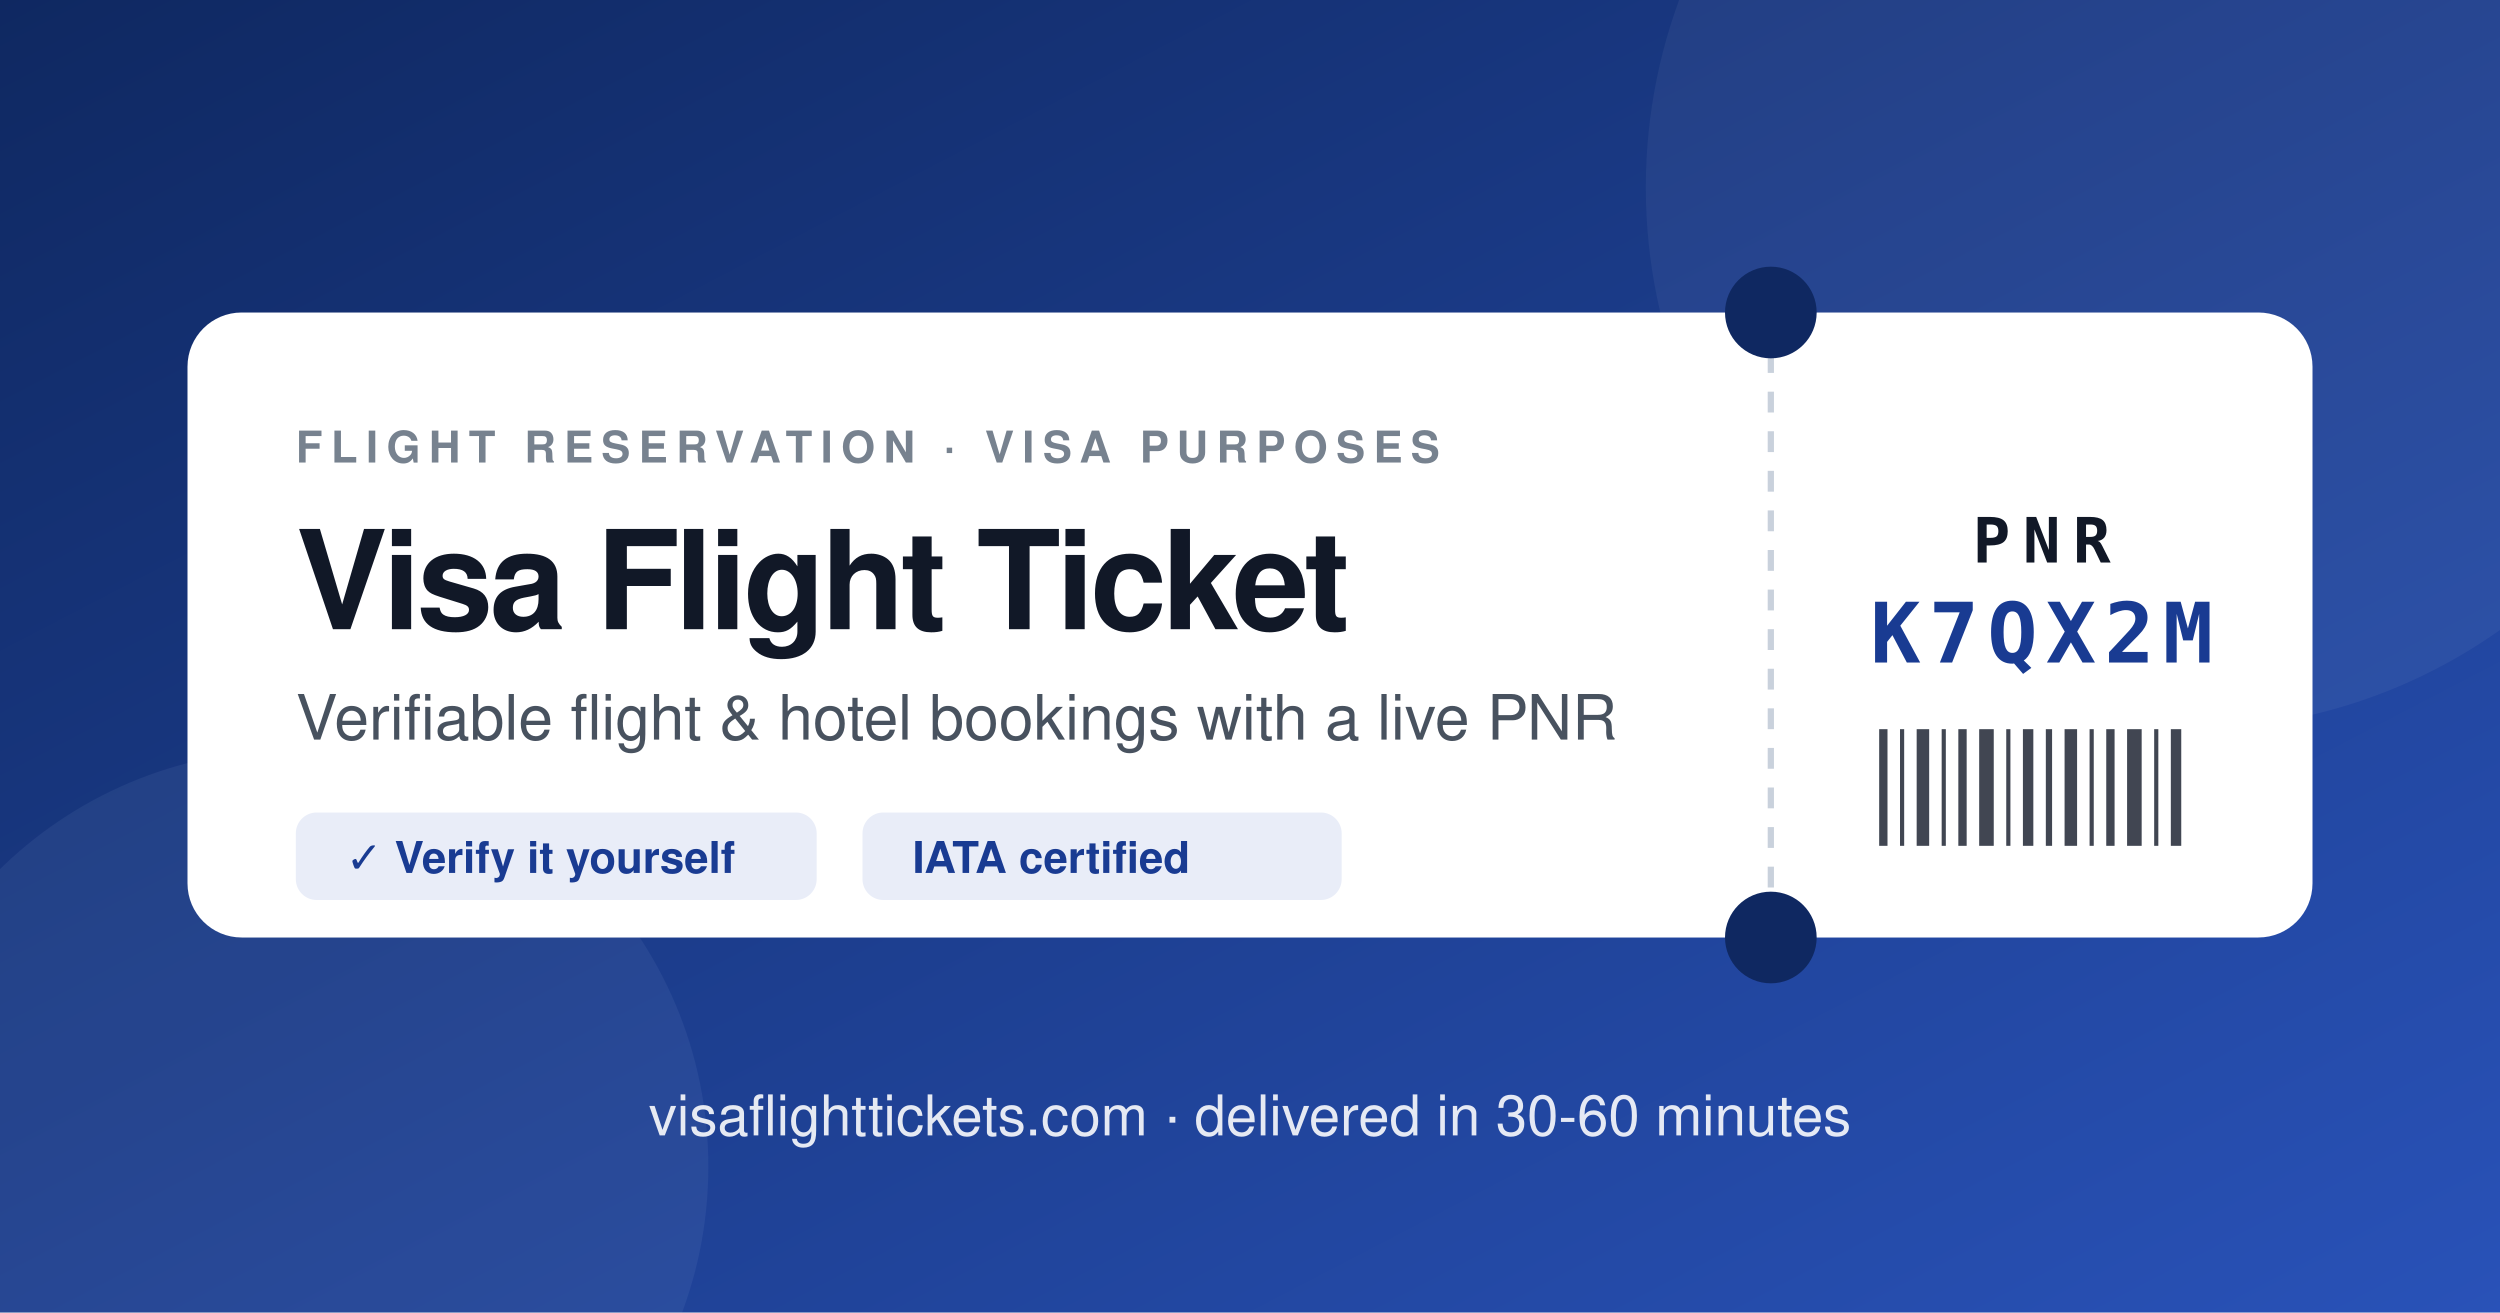
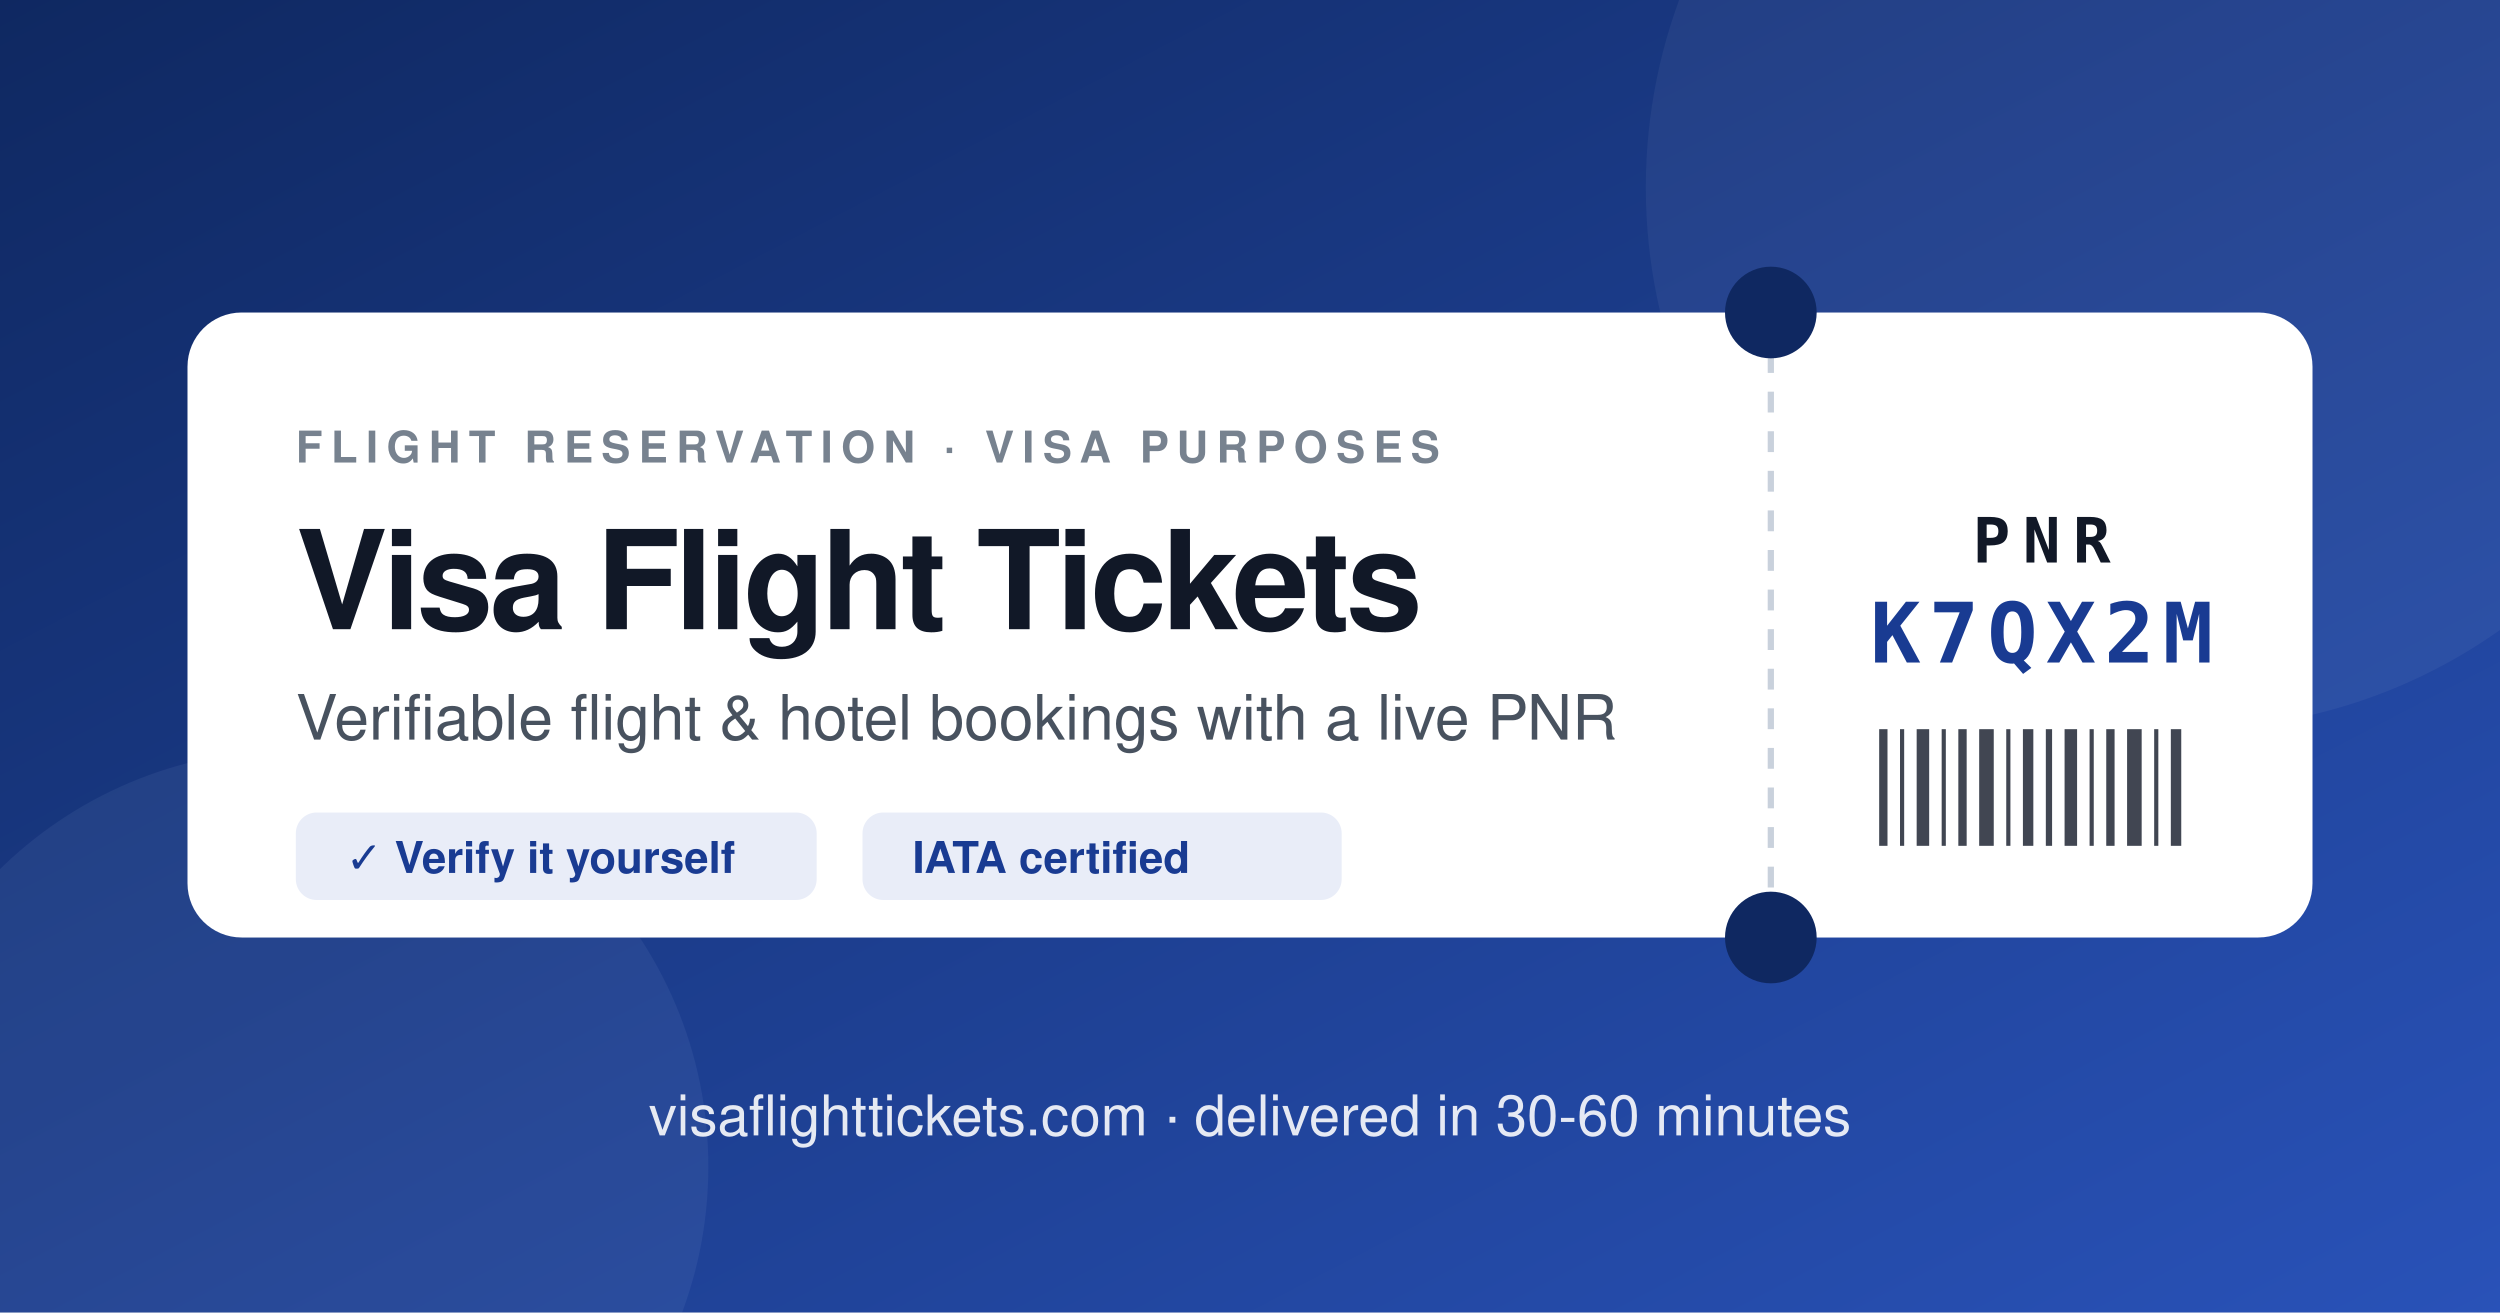
<svg xmlns="http://www.w3.org/2000/svg" viewBox="0 0 1200 630" width="1200" height="630">
  <defs>
    <linearGradient id="bg" x1="0" y1="0" x2="1" y2="1">
      <stop offset="0" stop-color="#0f2861" />
      <stop offset="1" stop-color="#2952b8" />
    </linearGradient>
  </defs>
  <rect width="1200" height="630" fill="url(#bg)" />
  <circle cx="1050" cy="90" r="260" fill="#ffffff" opacity=".05" />
  <circle cx="140" cy="560" r="200" fill="#a8bdea" opacity=".08" />
  <g transform="translate(90,150)">
    <rect x="0" y="0" width="1020" height="300" rx="26" fill="#ffffff" />
    <path d="M760 0v300" stroke="#c9d1dc" stroke-width="3" stroke-dasharray="10 9" />
    <circle cx="760" cy="0" r="22" fill="#0f2861" />
    <circle cx="760" cy="300" r="22" fill="#0f2861" />
    <text x="52" y="72" font-family="Segoe UI,Helvetica,Arial,sans-serif" font-size="21" font-weight="600" fill="#77828f" letter-spacing="4">FLIGHT RESERVATION · VISA PURPOSES</text>
-     <text x="52" y="152" font-family="Segoe UI,Helvetica,Arial,sans-serif" font-size="66" font-weight="700" fill="#111827" letter-spacing="-2">Visa Flight Ticket</text>
+     <text x="52" y="152" font-family="Segoe UI,Helvetica,Arial,sans-serif" font-size="66" font-weight="700" fill="#111827" letter-spacing="-2">Visa Flight Tickets</text>
    <text x="52" y="205" font-family="Segoe UI,Helvetica,Arial,sans-serif" font-size="30" fill="#48525f">Verifiable flight &amp; hotel bookings with a live PNR</text>
    <g transform="translate(52,240)">
      <rect x="0" y="0" width="250" height="42" rx="10" fill="#e9edf8" />
      <text x="24" y="29" font-family="Segoe UI,Helvetica,Arial,sans-serif" font-size="21" font-weight="700" fill="#193b92">✓ Verify it yourself</text>
      <rect x="272" y="0" width="230" height="42" rx="10" fill="#e9edf8" />
      <text x="296" y="29" font-family="Segoe UI,Helvetica,Arial,sans-serif" font-size="21" font-weight="700" fill="#193b92">IATA certified</text>
    </g>
    <text x="890" y="120" text-anchor="middle" font-family="Consolas,Menlo,monospace" font-size="30" font-weight="700" fill="#111827" letter-spacing="6">PNR</text>
    <text x="890" y="168" text-anchor="middle" font-family="Consolas,Menlo,monospace" font-size="40" font-weight="700" fill="#193b92" letter-spacing="4">K7QX2M</text>
    <g fill="#111827" opacity=".8">
      <rect x="812" y="200" width="4" height="56" />
      <rect x="822" y="200" width="2" height="56" />
      <rect x="830" y="200" width="6" height="56" />
      <rect x="842" y="200" width="2" height="56" />
      <rect x="850" y="200" width="4" height="56" />
      <rect x="860" y="200" width="7" height="56" />
      <rect x="873" y="200" width="2" height="56" />
      <rect x="881" y="200" width="5" height="56" />
      <rect x="892" y="200" width="3" height="56" />
      <rect x="901" y="200" width="6" height="56" />
      <rect x="913" y="200" width="2" height="56" />
      <rect x="921" y="200" width="4" height="56" />
      <rect x="931" y="200" width="7" height="56" />
      <rect x="944" y="200" width="2" height="56" />
      <rect x="952" y="200" width="5" height="56" />
    </g>
  </g>
  <text x="600" y="545" text-anchor="middle" font-family="Segoe UI,Helvetica,Arial,sans-serif" font-size="27" fill="#ffffff" opacity=".88">visaflighttickets.com · delivered in 30-60 minutes</text>
</svg>
